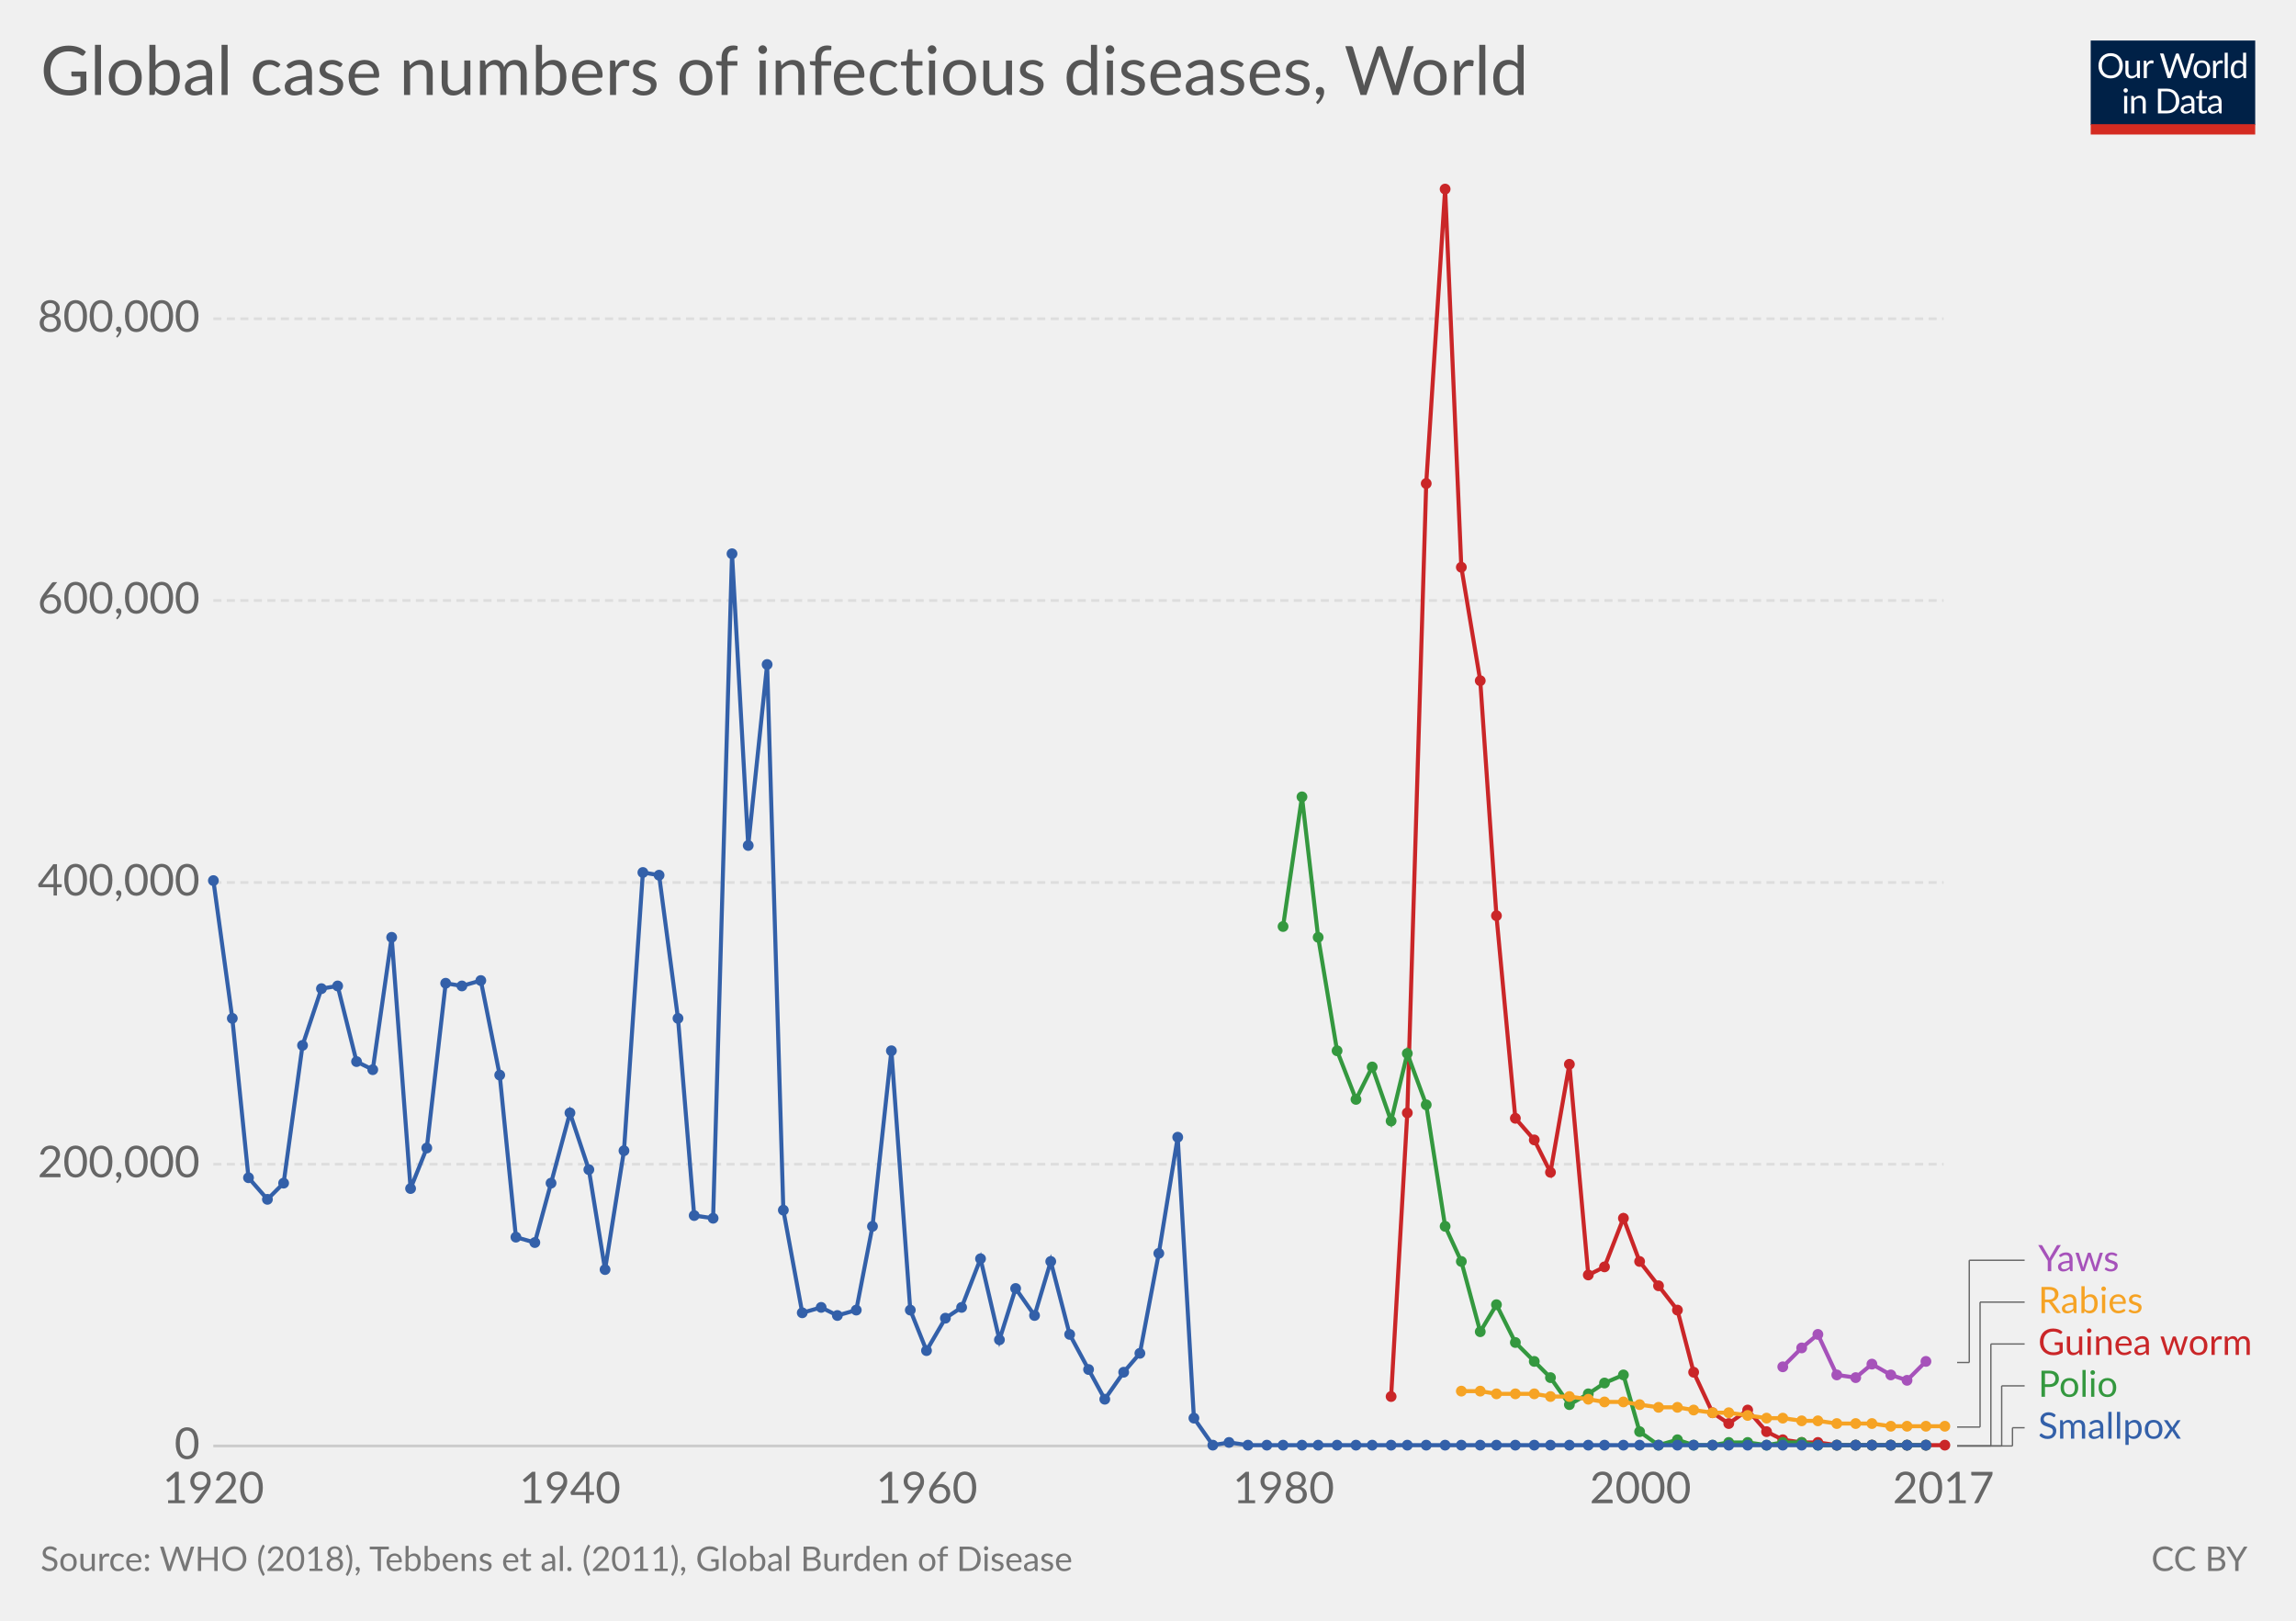
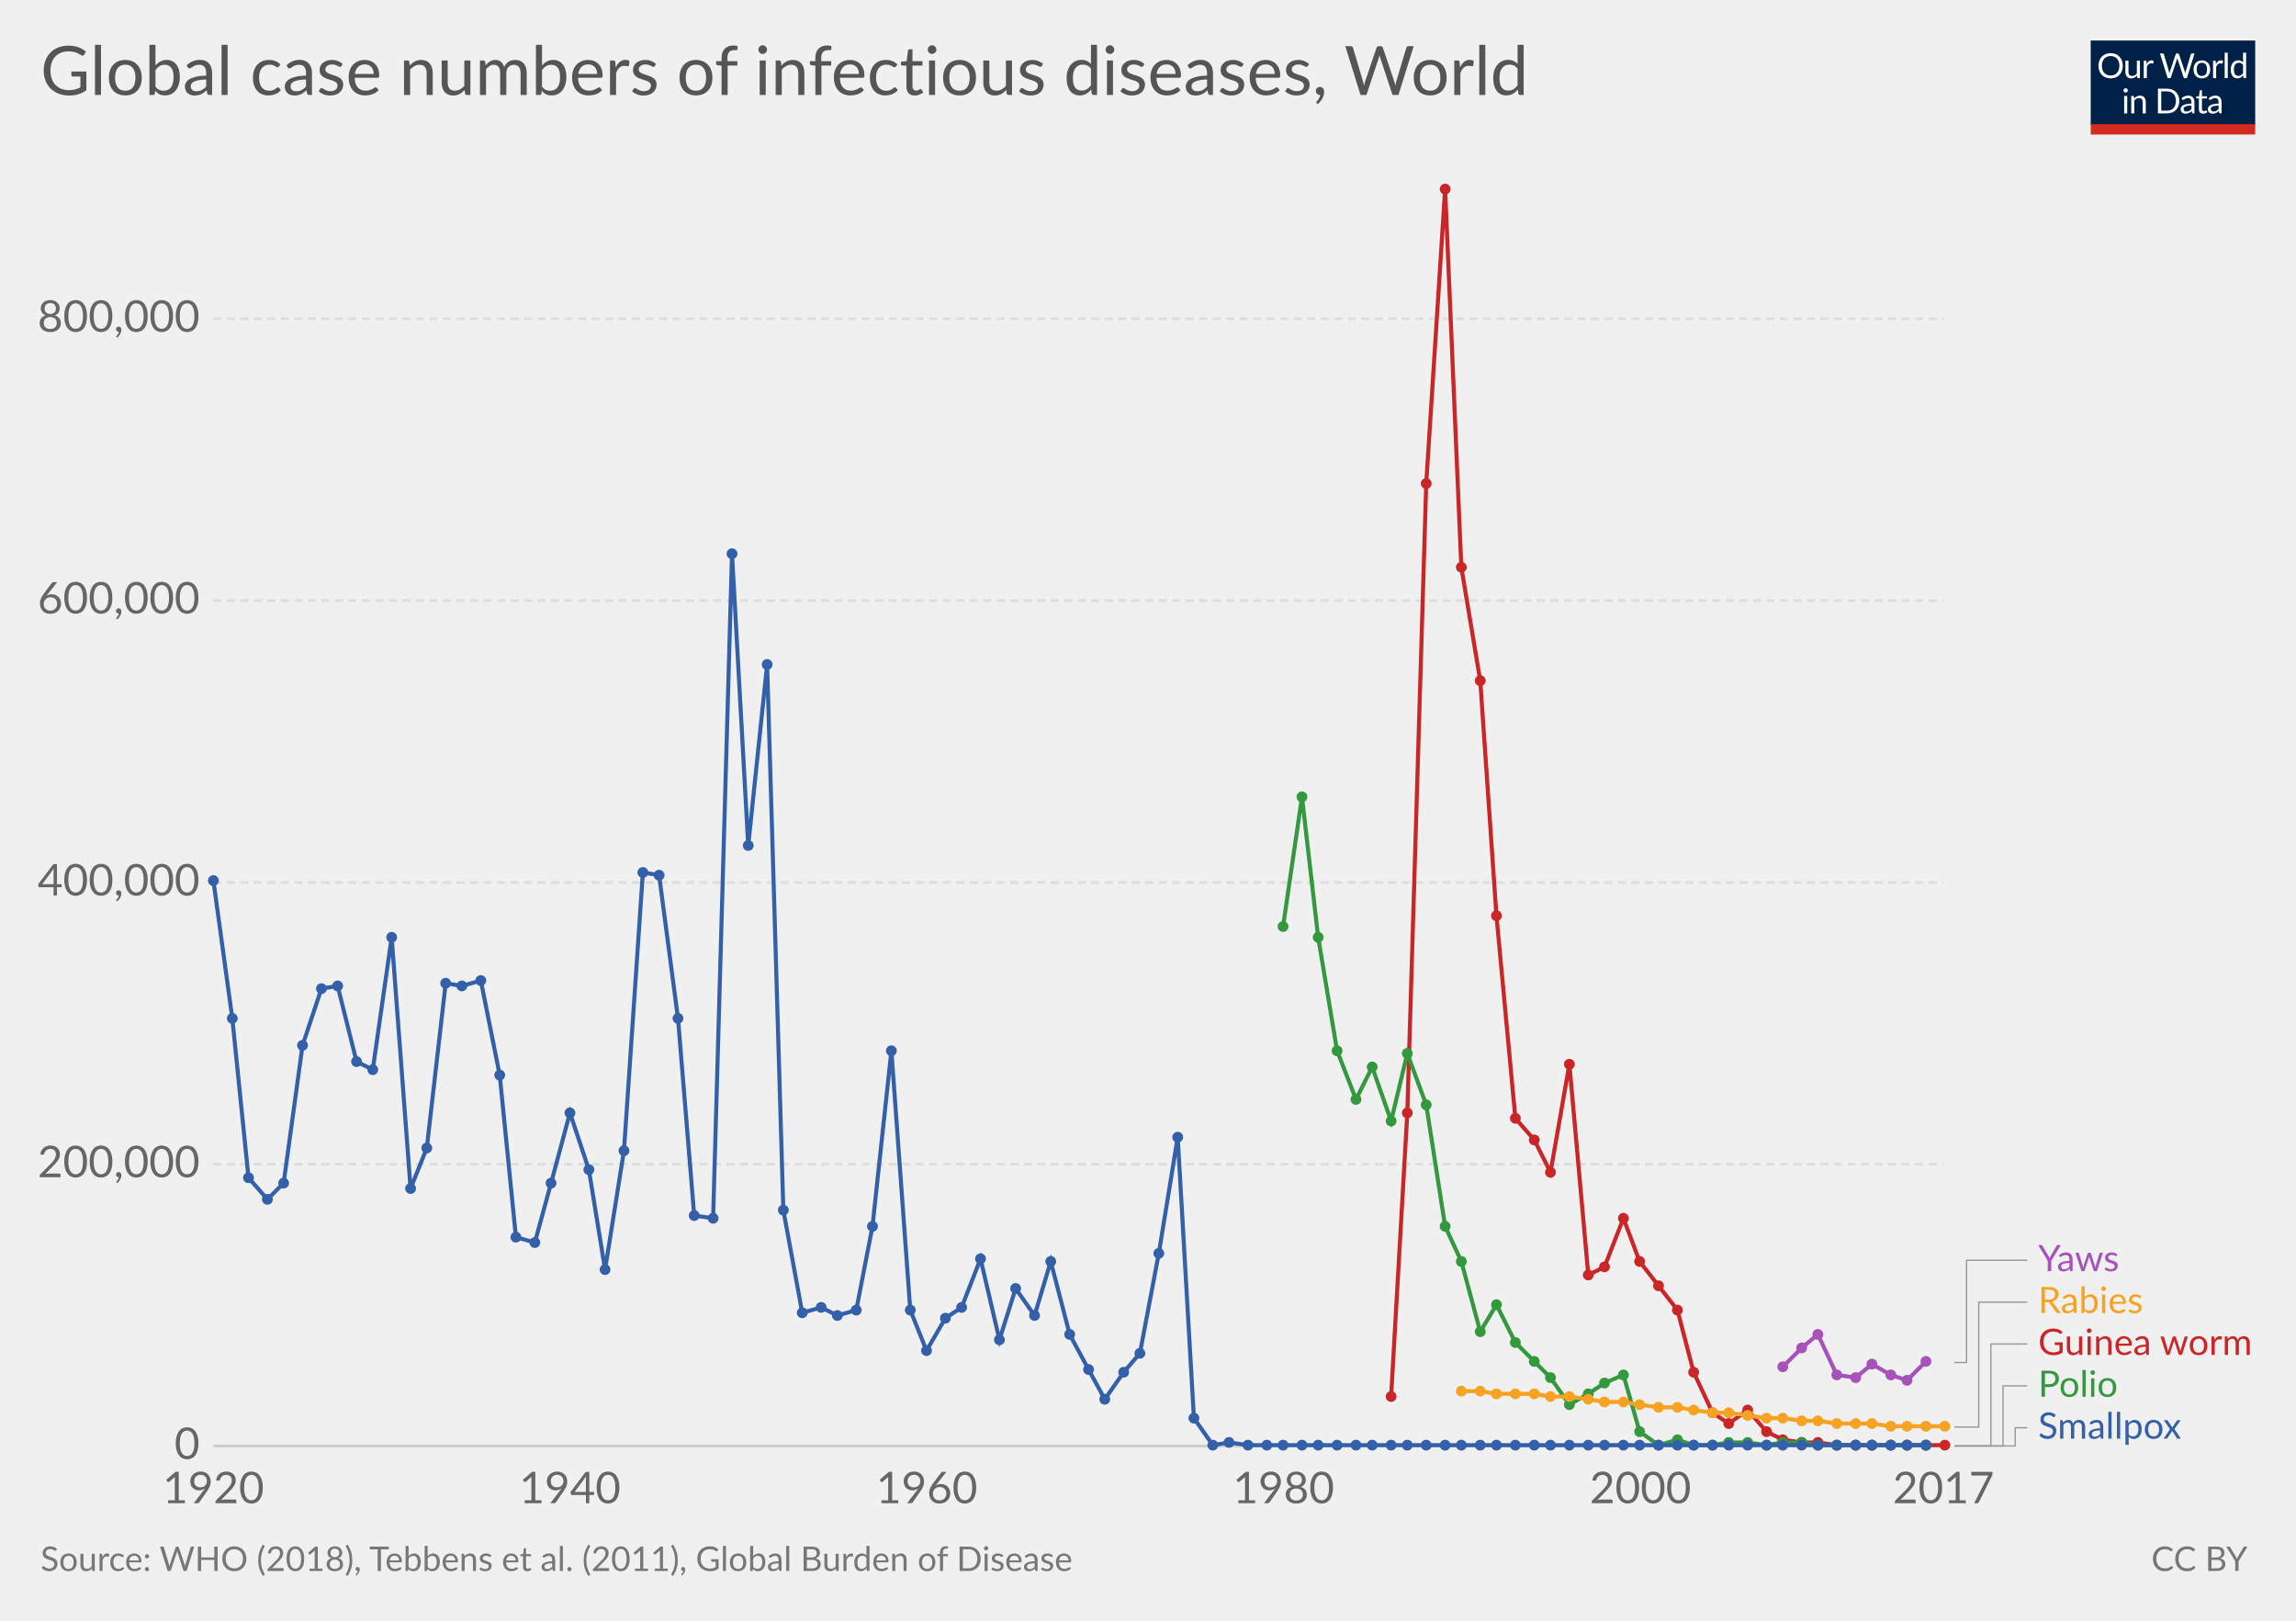
<svg xmlns="http://www.w3.org/2000/svg" version="1.1" style="font-family:Lato, 'Helvetica Neue', Helvetica, Arial, sans-serif;font-size:18px;background-color:white;text-rendering:optimizeLegibility;-webkit-font-smoothing:antialiased" width="850" height="600">
  <g class="HeaderView">
    <g transform="translate(774, 15) scale(0.29)">
      <svg width="210" height="120" viewBox="0 0 210 120" fill="none">
        <g clip-path="url(#clip0)">
          <path d="M0 0H210V107.89H0V0Z" fill="#002147" />
          <path d="M40.979 32.248C40.979 34.609 40.605 36.78 39.857 38.76C39.109 40.725 38.053 42.419 36.689 43.842C35.325 45.265 33.682 46.372 31.761 47.164C29.854 47.941 27.742 48.33 25.425 48.33C23.107 48.33 20.995 47.941 19.089 47.164C17.182 46.372 15.547 45.265 14.183 43.842C12.819 42.419 11.763 40.725 11.015 38.76C10.267 36.78 9.893 34.609 9.893 32.248C9.893 29.887 10.267 27.723 11.015 25.758C11.763 23.778 12.819 22.077 14.183 20.654C15.547 19.217 17.182 18.102 19.089 17.31C20.995 16.518 23.107 16.122 25.425 16.122C27.742 16.122 29.854 16.518 31.761 17.31C33.682 18.102 35.325 19.217 36.689 20.654C38.053 22.077 39.109 23.778 39.857 25.758C40.605 27.723 40.979 29.887 40.979 32.248ZM36.601 32.248C36.601 30.312 36.337 28.574 35.809 27.034C35.281 25.494 34.533 24.196 33.565 23.14C32.597 22.069 31.423 21.248 30.045 20.676C28.666 20.104 27.126 19.818 25.425 19.818C23.738 19.818 22.205 20.104 20.827 20.676C19.448 21.248 18.267 22.069 17.285 23.14C16.317 24.196 15.569 25.494 15.041 27.034C14.513 28.574 14.249 30.312 14.249 32.248C14.249 34.184 14.513 35.922 15.041 37.462C15.569 38.987 16.317 40.285 17.285 41.356C18.267 42.412 19.448 43.226 20.827 43.798C22.205 44.355 23.738 44.634 25.425 44.634C27.126 44.634 28.666 44.355 30.045 43.798C31.423 43.226 32.597 42.412 33.565 41.356C34.533 40.285 35.281 38.987 35.809 37.462C36.337 35.922 36.601 34.184 36.601 32.248ZM62.823 25.714V48H60.491C59.934 48 59.582 47.729 59.435 47.186L59.127 44.788C58.159 45.859 57.074 46.724 55.871 47.384C54.669 48.029 53.29 48.352 51.735 48.352C50.518 48.352 49.44 48.154 48.501 47.758C47.577 47.347 46.8 46.775 46.169 46.042C45.539 45.309 45.062 44.421 44.739 43.38C44.431 42.339 44.277 41.187 44.277 39.926V25.714H48.193V39.926C48.193 41.613 48.575 42.918 49.337 43.842C50.115 44.766 51.295 45.228 52.879 45.228C54.038 45.228 55.116 44.957 56.113 44.414C57.125 43.857 58.057 43.094 58.907 42.126V25.714H62.823ZM71.43 30.18C72.135 28.655 73 27.467 74.027 26.616C75.053 25.751 76.307 25.318 77.789 25.318C78.258 25.318 78.705 25.369 79.131 25.472C79.571 25.575 79.959 25.736 80.297 25.956L80.011 28.882C79.923 29.249 79.703 29.432 79.351 29.432C79.145 29.432 78.845 29.388 78.449 29.3C78.053 29.212 77.605 29.168 77.107 29.168C76.403 29.168 75.772 29.271 75.215 29.476C74.672 29.681 74.181 29.989 73.741 30.4C73.315 30.796 72.927 31.295 72.575 31.896C72.237 32.483 71.929 33.157 71.651 33.92V48H67.713V25.714H69.957C70.382 25.714 70.675 25.795 70.837 25.956C70.998 26.117 71.108 26.396 71.167 26.792L71.43 30.18ZM132.589 16.474L122.755 48H118.927L110.941 23.954C110.867 23.719 110.794 23.47 110.721 23.206C110.662 22.942 110.596 22.663 110.523 22.37C110.449 22.663 110.376 22.942 110.303 23.206C110.23 23.47 110.156 23.719 110.083 23.954L102.053 48H98.225L88.391 16.474H91.933C92.314 16.474 92.629 16.569 92.879 16.76C93.143 16.951 93.311 17.193 93.385 17.486L99.897 39.398C99.999 39.794 100.095 40.219 100.183 40.674C100.285 41.129 100.381 41.613 100.469 42.126C100.571 41.613 100.674 41.129 100.777 40.674C100.894 40.205 101.019 39.779 101.151 39.398L108.565 17.486C108.653 17.237 108.821 17.009 109.071 16.804C109.335 16.584 109.65 16.474 110.017 16.474H111.249C111.63 16.474 111.938 16.569 112.173 16.76C112.407 16.951 112.583 17.193 112.701 17.486L120.093 39.398C120.225 39.779 120.342 40.19 120.445 40.63C120.562 41.07 120.672 41.532 120.775 42.016C120.848 41.532 120.929 41.07 121.017 40.63C121.105 40.19 121.2 39.779 121.303 39.398L127.837 17.486C127.91 17.222 128.072 16.987 128.321 16.782C128.585 16.577 128.9 16.474 129.267 16.474H132.589ZM141.94 25.362C143.568 25.362 145.034 25.633 146.34 26.176C147.645 26.719 148.76 27.489 149.684 28.486C150.608 29.483 151.312 30.693 151.796 32.116C152.294 33.524 152.544 35.101 152.544 36.846C152.544 38.606 152.294 40.19 151.796 41.598C151.312 43.006 150.608 44.209 149.684 45.206C148.76 46.203 147.645 46.973 146.34 47.516C145.034 48.044 143.568 48.308 141.94 48.308C140.297 48.308 138.816 48.044 137.496 47.516C136.19 46.973 135.076 46.203 134.152 45.206C133.228 44.209 132.516 43.006 132.018 41.598C131.534 40.19 131.292 38.606 131.292 36.846C131.292 35.101 131.534 33.524 132.018 32.116C132.516 30.693 133.228 29.483 134.152 28.486C135.076 27.489 136.19 26.719 137.496 26.176C138.816 25.633 140.297 25.362 141.94 25.362ZM141.94 45.25C144.14 45.25 145.782 44.517 146.868 43.05C147.953 41.569 148.496 39.508 148.496 36.868C148.496 34.213 147.953 32.145 146.868 30.664C145.782 29.183 144.14 28.442 141.94 28.442C140.825 28.442 139.85 28.633 139.014 29.014C138.192 29.395 137.503 29.945 136.946 30.664C136.403 31.383 135.992 32.27 135.714 33.326C135.45 34.367 135.318 35.548 135.318 36.868C135.318 39.508 135.86 41.569 136.946 43.05C138.046 44.517 139.71 45.25 141.94 45.25ZM159.908 30.18C160.612 28.655 161.478 27.467 162.504 26.616C163.531 25.751 164.785 25.318 166.266 25.318C166.736 25.318 167.183 25.369 167.608 25.472C168.048 25.575 168.437 25.736 168.774 25.956L168.488 28.882C168.4 29.249 168.18 29.432 167.828 29.432C167.623 29.432 167.322 29.388 166.926 29.3C166.53 29.212 166.083 29.168 165.584 29.168C164.88 29.168 164.25 29.271 163.692 29.476C163.15 29.681 162.658 29.989 162.218 30.4C161.793 30.796 161.404 31.295 161.052 31.896C160.715 32.483 160.407 33.157 160.128 33.92V48H156.19V25.714H158.434C158.86 25.714 159.153 25.795 159.314 25.956C159.476 26.117 159.586 26.396 159.644 26.792L159.908 30.18ZM174.946 15.594V48H171.03V15.594H174.946ZM194.496 31.016C193.763 30.033 192.971 29.351 192.12 28.97C191.269 28.574 190.316 28.376 189.26 28.376C187.192 28.376 185.601 29.117 184.486 30.598C183.371 32.079 182.814 34.191 182.814 36.934C182.814 38.386 182.939 39.633 183.188 40.674C183.437 41.701 183.804 42.551 184.288 43.226C184.772 43.886 185.366 44.37 186.07 44.678C186.774 44.986 187.573 45.14 188.468 45.14C189.759 45.14 190.881 44.847 191.834 44.26C192.802 43.673 193.689 42.845 194.496 41.774V31.016ZM198.412 15.594V48H196.08C195.523 48 195.171 47.729 195.024 47.186L194.672 44.48C193.719 45.624 192.633 46.548 191.416 47.252C190.199 47.956 188.791 48.308 187.192 48.308C185.916 48.308 184.757 48.066 183.716 47.582C182.675 47.083 181.787 46.357 181.054 45.404C180.321 44.451 179.756 43.263 179.36 41.84C178.964 40.417 178.766 38.782 178.766 36.934C178.766 35.291 178.986 33.766 179.426 32.358C179.866 30.935 180.497 29.703 181.318 28.662C182.139 27.621 183.144 26.807 184.332 26.22C185.535 25.619 186.884 25.318 188.38 25.318C189.744 25.318 190.91 25.553 191.878 26.022C192.861 26.477 193.733 27.115 194.496 27.936V15.594H198.412ZM46.614 70.714V93H42.698V70.714H46.614ZM47.45 63.718C47.45 64.099 47.369 64.459 47.208 64.796C47.061 65.119 46.856 65.412 46.592 65.676C46.343 65.925 46.042 66.123 45.69 66.27C45.352 66.417 44.993 66.49 44.612 66.49C44.23 66.49 43.871 66.417 43.534 66.27C43.211 66.123 42.925 65.925 42.676 65.676C42.426 65.412 42.228 65.119 42.082 64.796C41.935 64.459 41.862 64.099 41.862 63.718C41.862 63.337 41.935 62.977 42.082 62.64C42.228 62.288 42.426 61.987 42.676 61.738C42.925 61.474 43.211 61.269 43.534 61.122C43.871 60.975 44.23 60.902 44.612 60.902C44.993 60.902 45.352 60.975 45.69 61.122C46.042 61.269 46.343 61.474 46.592 61.738C46.856 61.987 47.061 62.288 47.208 62.64C47.369 62.977 47.45 63.337 47.45 63.718ZM55.424 73.948C55.908 73.405 56.422 72.914 56.964 72.474C57.507 72.034 58.079 71.66 58.68 71.352C59.296 71.029 59.941 70.787 60.616 70.626C61.306 70.45 62.046 70.362 62.838 70.362C64.055 70.362 65.126 70.567 66.05 70.978C66.989 71.374 67.766 71.946 68.382 72.694C69.013 73.427 69.49 74.315 69.812 75.356C70.135 76.397 70.296 77.549 70.296 78.81V93H66.358V78.81C66.358 77.123 65.969 75.818 65.192 74.894C64.43 73.955 63.264 73.486 61.694 73.486C60.535 73.486 59.45 73.765 58.438 74.322C57.441 74.879 56.517 75.635 55.666 76.588V93H51.728V70.714H54.082C54.639 70.714 54.984 70.985 55.116 71.528L55.424 73.948ZM113.129 77.248C113.129 79.609 112.755 81.758 112.007 83.694C111.259 85.63 110.203 87.287 108.839 88.666C107.475 90.045 105.832 91.115 103.911 91.878C102.004 92.626 99.892 93 97.575 93H85.805V61.474H97.575C99.892 61.474 102.004 61.855 103.911 62.618C105.832 63.366 107.475 64.437 108.839 65.83C110.203 67.209 111.259 68.866 112.007 70.802C112.755 72.738 113.129 74.887 113.129 77.248ZM108.751 77.248C108.751 75.312 108.487 73.581 107.959 72.056C107.431 70.531 106.683 69.24 105.715 68.184C104.747 67.128 103.574 66.321 102.195 65.764C100.816 65.207 99.276 64.928 97.575 64.928H90.073V89.546H97.575C99.276 89.546 100.816 89.267 102.195 88.71C103.574 88.153 104.747 87.353 105.715 86.312C106.683 85.256 107.431 83.965 107.959 82.44C108.487 80.915 108.751 79.184 108.751 77.248ZM128.553 82.968C126.749 83.027 125.209 83.173 123.933 83.408C122.672 83.628 121.638 83.921 120.831 84.288C120.039 84.655 119.46 85.087 119.093 85.586C118.741 86.085 118.565 86.642 118.565 87.258C118.565 87.845 118.661 88.351 118.851 88.776C119.042 89.201 119.299 89.553 119.621 89.832C119.959 90.096 120.347 90.294 120.787 90.426C121.242 90.543 121.726 90.602 122.239 90.602C122.929 90.602 123.559 90.536 124.131 90.404C124.703 90.257 125.239 90.052 125.737 89.788C126.251 89.524 126.735 89.209 127.189 88.842C127.659 88.475 128.113 88.057 128.553 87.588V82.968ZM115.903 73.86C117.135 72.672 118.463 71.785 119.885 71.198C121.308 70.611 122.885 70.318 124.615 70.318C125.862 70.318 126.969 70.523 127.937 70.934C128.905 71.345 129.719 71.917 130.379 72.65C131.039 73.383 131.538 74.271 131.875 75.312C132.213 76.353 132.381 77.497 132.381 78.744V93H130.643C130.262 93 129.969 92.941 129.763 92.824C129.558 92.692 129.397 92.443 129.279 92.076L128.839 89.964C128.253 90.507 127.681 90.991 127.123 91.416C126.566 91.827 125.979 92.179 125.363 92.472C124.747 92.751 124.087 92.963 123.383 93.11C122.694 93.271 121.924 93.352 121.073 93.352C120.208 93.352 119.394 93.235 118.631 93C117.869 92.751 117.201 92.384 116.629 91.9C116.072 91.416 115.625 90.807 115.287 90.074C114.965 89.326 114.803 88.446 114.803 87.434C114.803 86.554 115.045 85.711 115.529 84.904C116.013 84.083 116.798 83.357 117.883 82.726C118.969 82.095 120.384 81.582 122.129 81.186C123.875 80.775 126.016 80.541 128.553 80.482V78.744C128.553 77.013 128.179 75.708 127.431 74.828C126.683 73.933 125.591 73.486 124.153 73.486C123.185 73.486 122.371 73.611 121.711 73.86C121.066 74.095 120.501 74.366 120.017 74.674C119.548 74.967 119.137 75.239 118.785 75.488C118.448 75.723 118.111 75.84 117.773 75.84C117.509 75.84 117.282 75.774 117.091 75.642C116.901 75.495 116.739 75.319 116.607 75.114L115.903 73.86ZM143.568 93.352C141.808 93.352 140.451 92.861 139.498 91.878C138.559 90.895 138.09 89.48 138.09 87.632V73.992H135.406C135.171 73.992 134.973 73.926 134.812 73.794C134.65 73.647 134.57 73.427 134.57 73.134V71.572L138.222 71.11L139.124 64.224C139.168 64.004 139.263 63.828 139.41 63.696C139.571 63.549 139.776 63.476 140.026 63.476H142.006V71.154H148.452V73.992H142.006V87.368C142.006 88.307 142.233 89.003 142.688 89.458C143.142 89.913 143.729 90.14 144.448 90.14C144.858 90.14 145.21 90.089 145.504 89.986C145.812 89.869 146.076 89.744 146.296 89.612C146.516 89.48 146.699 89.363 146.846 89.26C147.007 89.143 147.146 89.084 147.264 89.084C147.469 89.084 147.652 89.209 147.814 89.458L148.958 91.328C148.283 91.959 147.469 92.457 146.516 92.824C145.562 93.176 144.58 93.352 143.568 93.352ZM163.253 82.968C161.449 83.027 159.909 83.173 158.633 83.408C157.372 83.628 156.338 83.921 155.531 84.288C154.739 84.655 154.16 85.087 153.793 85.586C153.441 86.085 153.265 86.642 153.265 87.258C153.265 87.845 153.36 88.351 153.551 88.776C153.742 89.201 153.998 89.553 154.321 89.832C154.658 90.096 155.047 90.294 155.487 90.426C155.942 90.543 156.426 90.602 156.939 90.602C157.628 90.602 158.259 90.536 158.831 90.404C159.403 90.257 159.938 90.052 160.437 89.788C160.95 89.524 161.434 89.209 161.889 88.842C162.358 88.475 162.813 88.057 163.253 87.588V82.968ZM150.603 73.86C151.835 72.672 153.162 71.785 154.585 71.198C156.008 70.611 157.584 70.318 159.315 70.318C160.562 70.318 161.669 70.523 162.637 70.934C163.605 71.345 164.419 71.917 165.079 72.65C165.739 73.383 166.238 74.271 166.575 75.312C166.912 76.353 167.081 77.497 167.081 78.744V93H165.343C164.962 93 164.668 92.941 164.463 92.824C164.258 92.692 164.096 92.443 163.979 92.076L163.539 89.964C162.952 90.507 162.38 90.991 161.823 91.416C161.266 91.827 160.679 92.179 160.063 92.472C159.447 92.751 158.787 92.963 158.083 93.11C157.394 93.271 156.624 93.352 155.773 93.352C154.908 93.352 154.094 93.235 153.331 93C152.568 92.751 151.901 92.384 151.329 91.9C150.772 91.416 150.324 90.807 149.987 90.074C149.664 89.326 149.503 88.446 149.503 87.434C149.503 86.554 149.745 85.711 150.229 84.904C150.713 84.083 151.498 83.357 152.583 82.726C153.668 82.095 155.084 81.582 156.829 81.186C158.574 80.775 160.716 80.541 163.253 80.482V78.744C163.253 77.013 162.879 75.708 162.131 74.828C161.383 73.933 160.29 73.486 158.853 73.486C157.885 73.486 157.071 73.611 156.411 73.86C155.766 74.095 155.201 74.366 154.717 74.674C154.248 74.967 153.837 75.239 153.485 75.488C153.148 75.723 152.81 75.84 152.473 75.84C152.209 75.84 151.982 75.774 151.791 75.642C151.6 75.495 151.439 75.319 151.307 75.114L150.603 73.86Z" fill="white" />
          <rect y="106.789" width="210" height="13.211" fill="#D42B21" />
        </g>
        <defs>
          <clipPath id="clip0">
            <rect width="210" height="120" fill="white" />
          </clipPath>
        </defs>
      </svg>
    </g>
    <a href="https://ourworldindata.org/grapher/global-case-numbers-of-infectious-diseases" target="_blank">
      <text font-size="25.20" x="15.0" y="35.2" fill="#555">
        <tspan x="15" y="35.16">Global case numbers of infectious diseases, World</tspan>
      </text>
    </a>
  </g>
  <g class="LineChart">
    <defs>
-       <clipPath id="boundsClip-408">
+       <clipPath id="boundsClip-7">
        <rect x="68.968" y="0" width="830" height="973" />
      </clipPath>
    </defs>
    <g class="AxisBoxView">
      <g class="HorizontalAxis">
        <text x="79" y="556.5" fill="#666" text-anchor="middle" font-size="16.2">1920</text>
        <text x="211" y="556.5" fill="#666" text-anchor="middle" font-size="16.2">1940</text>
        <text x="343.1" y="556.5" fill="#666" text-anchor="middle" font-size="16.2">1960</text>
        <text x="475.2" y="556.5" fill="#666" text-anchor="middle" font-size="16.2">1980</text>
        <text x="607.3" y="556.5" fill="#666" text-anchor="middle" font-size="16.2">2000</text>
        <text x="719.5" y="556.5" fill="#666" text-anchor="middle" font-size="16.2">2017</text>
      </g>
      <g class="VerticalAxis">
        <text x="73.97" y="535.3" fill="#666" dominant-baseline="middle" text-anchor="end" font-size="16.2">0</text>
        <text x="73.97" y="431" fill="#666" dominant-baseline="middle" text-anchor="end" font-size="16.2">200,000</text>
        <text x="73.97" y="326.7" fill="#666" dominant-baseline="middle" text-anchor="end" font-size="16.2">400,000</text>
        <text x="73.97" y="222.3" fill="#666" dominant-baseline="middle" text-anchor="end" font-size="16.2">600,000</text>
        <text x="73.97" y="118" fill="#666" dominant-baseline="middle" text-anchor="end" font-size="16.2">800,000</text>
      </g>
      <g class="AxisGridLines">
        <line x1="78.97" y1="535.3" x2="719.54" y2="535.3" stroke="#ccc" />
        <line x1="78.97" y1="431" x2="719.54" y2="431" stroke="#ddd" stroke-dasharray="3,2" />
        <line x1="78.97" y1="326.7" x2="719.54" y2="326.7" stroke="#ddd" stroke-dasharray="3,2" />
        <line x1="78.97" y1="222.3" x2="719.54" y2="222.3" stroke="#ddd" stroke-dasharray="3,2" />
        <line x1="78.97" y1="118" x2="719.54" y2="118" stroke="#ddd" stroke-dasharray="3,2" />
      </g>
    </g>
-     <g clip-path="url(#boundsClip-408)">
-       <g class="HeightedLegend">
-         <g class="legendMark">
-           <g class="indicator">
-             <line x1="724.54" y1="535.3" x2="745.04" y2="535.3" stroke="#666" stroke-width="0.5" />
-             <line x1="745.04" y1="535.3" x2="745.04" y2="528.55" stroke="#666" stroke-width="0.5" />
-             <line x1="745.04" y1="528.55" x2="749.54" y2="528.55" stroke="#666" stroke-width="0.5" />
+     <g clip-path="url(#boundsClip-7)">
+       <g class="HeightedLegend" style="cursor:default">
+         <g class="legendMark">
+           <g class="indicator">
+             <path d="M723.54,504.4 H728.04 V466.55 H750.54" stroke="#999" stroke-width="0.5" fill="none" />
+           </g>
+           <rect x="719.54" y="459.8" width="68.075" height="13.5" fill="#fff" opacity="0" />
+           <text font-size="13.50" x="754.5" y="470.6" fill="#a652ba">
+             <tspan x="754.54" y="470.6">Yaws</tspan>
+           </text>
+         </g>
+         <g class="legendMark">
+           <g class="indicator">
+             <path d="M723.54,528.3 H732.54 V482.05 H750.54" stroke="#999" stroke-width="0.5" fill="none" />
+           </g>
+           <rect x="719.54" y="475.3" width="77.12" height="13.5" fill="#fff" opacity="0" />
+           <text font-size="13.50" x="754.5" y="486.1" fill="#f6a324">
+             <tspan x="754.54" y="486.1">Rabies</tspan>
+           </text>
+         </g>
+         <g class="legendMark">
+           <g class="indicator">
+             <path d="M723.54,535.3 H737.04 V497.55 H750.54" stroke="#999" stroke-width="0.5" fill="none" />
+           </g>
+           <rect x="719.54" y="490.8" width="115.46" height="13.5" fill="#fff" opacity="0" />
+           <text font-size="13.50" x="754.5" y="501.6" fill="#ca2628">
+             <tspan x="754.54" y="501.6">Guinea worm</tspan>
+           </text>
+         </g>
+         <g class="legendMark">
+           <g class="indicator">
+             <path d="M723.54,535.3 H741.54 V513.05 H750.54" stroke="#999" stroke-width="0.5" fill="none" />
+           </g>
+           <rect x="719.54" y="506.3" width="65.105" height="13.5" fill="#fff" opacity="0" />
+           <text font-size="13.50" x="754.5" y="517.1" fill="#34983f">
+             <tspan x="754.54" y="517.1">Polio</tspan>
+           </text>
+         </g>
+         <g class="legendMark">
+           <g class="indicator">
+             <path d="M723.54,535.3 H746.04 V528.55 H750.54" stroke="#999" stroke-width="0.5" fill="none" />
          </g>
          <rect x="719.54" y="521.8" width="90.62" height="13.5" fill="#fff" opacity="0" />
          <text font-size="13.50" x="754.5" y="532.6" fill="#3360a9">
            <tspan x="754.54" y="532.6">Smallpox</tspan>
-           </text>
-         </g>
-         <g class="legendMark">
-           <g class="indicator">
-             <line x1="724.54" y1="535.3" x2="741.04" y2="535.3" stroke="#666" stroke-width="0.5" />
-             <line x1="741.04" y1="535.3" x2="741.04" y2="513.05" stroke="#666" stroke-width="0.5" />
-             <line x1="741.04" y1="513.05" x2="749.54" y2="513.05" stroke="#666" stroke-width="0.5" />
-           </g>
-           <rect x="719.54" y="506.3" width="65.105" height="13.5" fill="#fff" opacity="0" />
-           <text font-size="13.50" x="754.5" y="517.1" fill="#34983f">
-             <tspan x="754.54" y="517.1">Polio</tspan>
-           </text>
-         </g>
-         <g class="legendMark">
-           <g class="indicator">
-             <line x1="724.54" y1="535.3" x2="737.04" y2="535.3" stroke="#666" stroke-width="0.5" />
-             <line x1="737.04" y1="535.3" x2="737.04" y2="497.55" stroke="#666" stroke-width="0.5" />
-             <line x1="737.04" y1="497.55" x2="749.54" y2="497.55" stroke="#666" stroke-width="0.5" />
-           </g>
-           <rect x="719.54" y="490.8" width="115.46" height="13.5" fill="#fff" opacity="0" />
-           <text font-size="13.50" x="754.5" y="501.6" fill="#ca2628">
-             <tspan x="754.54" y="501.6">Guinea worm</tspan>
-           </text>
-         </g>
-         <g class="legendMark">
-           <g class="indicator">
-             <line x1="724.54" y1="528.3" x2="733.04" y2="528.3" stroke="#666" stroke-width="0.5" />
-             <line x1="733.04" y1="528.3" x2="733.04" y2="482.05" stroke="#666" stroke-width="0.5" />
-             <line x1="733.04" y1="482.05" x2="749.54" y2="482.05" stroke="#666" stroke-width="0.5" />
-           </g>
-           <rect x="719.54" y="475.3" width="77.12" height="13.5" fill="#fff" opacity="0" />
-           <text font-size="13.50" x="754.5" y="486.1" fill="#f6a324">
-             <tspan x="754.54" y="486.1">Rabies</tspan>
-           </text>
-         </g>
-         <g class="legendMark">
-           <g class="indicator">
-             <line x1="724.54" y1="504.4" x2="729.04" y2="504.4" stroke="#666" stroke-width="0.5" />
-             <line x1="729.04" y1="504.4" x2="729.04" y2="466.55" stroke="#666" stroke-width="0.5" />
-             <line x1="729.04" y1="466.55" x2="749.54" y2="466.55" stroke="#666" stroke-width="0.5" />
-           </g>
-           <rect x="719.54" y="459.8" width="68.075" height="13.5" fill="#fff" opacity="0" />
-           <text font-size="13.50" x="754.5" y="470.6" fill="#a652ba">
-             <tspan x="754.54" y="470.6">Yaws</tspan>
          </text>
        </g>
      </g>
      <g class="Lines">
        <rect x="79" y="70" width="641" height="465" fill="rgba(255,255,255,0)" opacity="0" />
        <g class="key-World_0">
          <path stroke="#ca2628" stroke-linecap="round" d="M515 517L521 412L528 179L535 70L541 210L548 252L554 339L561 414L568 422L574 434L581 394L588 472L594 469L601 451L607 467L614 476L621 485L627 508L634 523L640 527L647 522L654 530L660 533L667 534L673 534L680 535L687 535L693 535L700 535L706 535L713 535L720 535" fill="none" stroke-width="1.5" />
          <g fill="#ca2628">
            <circle cx="515" cy="517" r="2" />
            <circle cx="521" cy="412" r="2" />
            <circle cx="528" cy="179" r="2" />
            <circle cx="535" cy="70" r="2" />
            <circle cx="541" cy="210" r="2" />
            <circle cx="548" cy="252" r="2" />
            <circle cx="554" cy="339" r="2" />
            <circle cx="561" cy="414" r="2" />
            <circle cx="568" cy="422" r="2" />
            <circle cx="574" cy="434" r="2" />
            <circle cx="581" cy="394" r="2" />
            <circle cx="588" cy="472" r="2" />
            <circle cx="594" cy="469" r="2" />
            <circle cx="601" cy="451" r="2" />
            <circle cx="607" cy="467" r="2" />
            <circle cx="614" cy="476" r="2" />
            <circle cx="621" cy="485" r="2" />
            <circle cx="627" cy="508" r="2" />
            <circle cx="634" cy="523" r="2" />
            <circle cx="640" cy="527" r="2" />
            <circle cx="647" cy="522" r="2" />
            <circle cx="654" cy="530" r="2" />
            <circle cx="660" cy="533" r="2" />
            <circle cx="667" cy="534" r="2" />
            <circle cx="673" cy="534" r="2" />
            <circle cx="680" cy="535" r="2" />
            <circle cx="687" cy="535" r="2" />
            <circle cx="693" cy="535" r="2" />
            <circle cx="700" cy="535" r="2" />
            <circle cx="706" cy="535" r="2" />
            <circle cx="713" cy="535" r="2" />
            <circle cx="720" cy="535" r="2" />
          </g>
        </g>
        <g class="key-World_1">
          <path stroke="#34983f" stroke-linecap="round" d="M475 343L482 295L488 347L495 389L502 407L508 395L515 415L521 390L528 409L535 454L541 467L548 493L554 483L561 497L568 504L574 510L581 520L588 516L594 512L601 509L607 530L614 535L621 533L627 535L634 535L640 534L647 534L654 535L660 534L667 534L673 535L680 535L687 535L693 535L700 535L706 535L713 535" fill="none" stroke-width="1.5" />
          <g fill="#34983f">
            <circle cx="475" cy="343" r="2" />
            <circle cx="482" cy="295" r="2" />
            <circle cx="488" cy="347" r="2" />
            <circle cx="495" cy="389" r="2" />
            <circle cx="502" cy="407" r="2" />
            <circle cx="508" cy="395" r="2" />
            <circle cx="515" cy="415" r="2" />
            <circle cx="521" cy="390" r="2" />
            <circle cx="528" cy="409" r="2" />
            <circle cx="535" cy="454" r="2" />
            <circle cx="541" cy="467" r="2" />
            <circle cx="548" cy="493" r="2" />
            <circle cx="554" cy="483" r="2" />
            <circle cx="561" cy="497" r="2" />
            <circle cx="568" cy="504" r="2" />
            <circle cx="574" cy="510" r="2" />
            <circle cx="581" cy="520" r="2" />
            <circle cx="588" cy="516" r="2" />
            <circle cx="594" cy="512" r="2" />
            <circle cx="601" cy="509" r="2" />
            <circle cx="607" cy="530" r="2" />
            <circle cx="614" cy="535" r="2" />
            <circle cx="621" cy="533" r="2" />
            <circle cx="627" cy="535" r="2" />
            <circle cx="634" cy="535" r="2" />
            <circle cx="640" cy="534" r="2" />
            <circle cx="647" cy="534" r="2" />
            <circle cx="654" cy="535" r="2" />
            <circle cx="660" cy="534" r="2" />
            <circle cx="667" cy="534" r="2" />
            <circle cx="673" cy="535" r="2" />
            <circle cx="680" cy="535" r="2" />
            <circle cx="687" cy="535" r="2" />
            <circle cx="693" cy="535" r="2" />
            <circle cx="700" cy="535" r="2" />
            <circle cx="706" cy="535" r="2" />
            <circle cx="713" cy="535" r="2" />
          </g>
        </g>
        <g class="key-World_2">
          <path stroke="#3360a9" stroke-linecap="round" d="M79 326L86 377L92 436L99 444L105 438L112 387L119 366L125 365L132 393L138 396L145 347L152 440L158 425L165 364L171 365L178 363L185 398L191 458L198 460L204 438L211 412L218 433L224 470L231 426L238 323L244 324L251 377L257 450L264 451L271 205L277 313L284 246L290 448L297 486L304 484L310 487L317 485L323 454L330 389L337 485L343 500L350 488L356 484L363 466L370 496L376 477L383 487L389 467L396 494L403 507L409 518L416 508L422 501L429 464L436 421L442 525L449 535L455 534L462 535L469 535L475 535L482 535L488 535L495 535L502 535L508 535L515 535L521 535L528 535L535 535L541 535L548 535L554 535L561 535L568 535L574 535L581 535L588 535L594 535L601 535L607 535L614 535L621 535L627 535L634 535L640 535L647 535L654 535L660 535L667 535L673 535L680 535L687 535L693 535L700 535L706 535L713 535" fill="none" stroke-width="1.5" />
          <g fill="#3360a9">
            <circle cx="79" cy="326" r="2" />
            <circle cx="86" cy="377" r="2" />
            <circle cx="92" cy="436" r="2" />
            <circle cx="99" cy="444" r="2" />
            <circle cx="105" cy="438" r="2" />
            <circle cx="112" cy="387" r="2" />
            <circle cx="119" cy="366" r="2" />
            <circle cx="125" cy="365" r="2" />
            <circle cx="132" cy="393" r="2" />
            <circle cx="138" cy="396" r="2" />
            <circle cx="145" cy="347" r="2" />
            <circle cx="152" cy="440" r="2" />
            <circle cx="158" cy="425" r="2" />
            <circle cx="165" cy="364" r="2" />
            <circle cx="171" cy="365" r="2" />
            <circle cx="178" cy="363" r="2" />
            <circle cx="185" cy="398" r="2" />
            <circle cx="191" cy="458" r="2" />
            <circle cx="198" cy="460" r="2" />
            <circle cx="204" cy="438" r="2" />
            <circle cx="211" cy="412" r="2" />
            <circle cx="218" cy="433" r="2" />
            <circle cx="224" cy="470" r="2" />
            <circle cx="231" cy="426" r="2" />
            <circle cx="238" cy="323" r="2" />
            <circle cx="244" cy="324" r="2" />
            <circle cx="251" cy="377" r="2" />
            <circle cx="257" cy="450" r="2" />
            <circle cx="264" cy="451" r="2" />
            <circle cx="271" cy="205" r="2" />
            <circle cx="277" cy="313" r="2" />
            <circle cx="284" cy="246" r="2" />
            <circle cx="290" cy="448" r="2" />
            <circle cx="297" cy="486" r="2" />
            <circle cx="304" cy="484" r="2" />
            <circle cx="310" cy="487" r="2" />
            <circle cx="317" cy="485" r="2" />
            <circle cx="323" cy="454" r="2" />
            <circle cx="330" cy="389" r="2" />
            <circle cx="337" cy="485" r="2" />
            <circle cx="343" cy="500" r="2" />
            <circle cx="350" cy="488" r="2" />
            <circle cx="356" cy="484" r="2" />
            <circle cx="363" cy="466" r="2" />
            <circle cx="370" cy="496" r="2" />
            <circle cx="376" cy="477" r="2" />
            <circle cx="383" cy="487" r="2" />
            <circle cx="389" cy="467" r="2" />
            <circle cx="396" cy="494" r="2" />
            <circle cx="403" cy="507" r="2" />
            <circle cx="409" cy="518" r="2" />
            <circle cx="416" cy="508" r="2" />
            <circle cx="422" cy="501" r="2" />
            <circle cx="429" cy="464" r="2" />
            <circle cx="436" cy="421" r="2" />
            <circle cx="442" cy="525" r="2" />
            <circle cx="449" cy="535" r="2" />
            <circle cx="455" cy="534" r="2" />
            <circle cx="462" cy="535" r="2" />
            <circle cx="469" cy="535" r="2" />
            <circle cx="475" cy="535" r="2" />
            <circle cx="482" cy="535" r="2" />
            <circle cx="488" cy="535" r="2" />
            <circle cx="495" cy="535" r="2" />
            <circle cx="502" cy="535" r="2" />
            <circle cx="508" cy="535" r="2" />
            <circle cx="515" cy="535" r="2" />
            <circle cx="521" cy="535" r="2" />
            <circle cx="528" cy="535" r="2" />
            <circle cx="535" cy="535" r="2" />
            <circle cx="541" cy="535" r="2" />
            <circle cx="548" cy="535" r="2" />
            <circle cx="554" cy="535" r="2" />
            <circle cx="561" cy="535" r="2" />
            <circle cx="568" cy="535" r="2" />
            <circle cx="574" cy="535" r="2" />
            <circle cx="581" cy="535" r="2" />
            <circle cx="588" cy="535" r="2" />
            <circle cx="594" cy="535" r="2" />
            <circle cx="601" cy="535" r="2" />
            <circle cx="607" cy="535" r="2" />
            <circle cx="614" cy="535" r="2" />
            <circle cx="621" cy="535" r="2" />
            <circle cx="627" cy="535" r="2" />
            <circle cx="634" cy="535" r="2" />
            <circle cx="640" cy="535" r="2" />
            <circle cx="647" cy="535" r="2" />
            <circle cx="654" cy="535" r="2" />
            <circle cx="660" cy="535" r="2" />
            <circle cx="667" cy="535" r="2" />
            <circle cx="673" cy="535" r="2" />
            <circle cx="680" cy="535" r="2" />
            <circle cx="687" cy="535" r="2" />
            <circle cx="693" cy="535" r="2" />
            <circle cx="700" cy="535" r="2" />
            <circle cx="706" cy="535" r="2" />
            <circle cx="713" cy="535" r="2" />
          </g>
        </g>
        <g class="key-World_3">
          <path stroke="#f6a324" stroke-linecap="round" d="M541 515L548 515L554 516L561 516L568 516L574 517L581 517L588 518L594 519L601 519L607 520L614 521L621 521L627 522L634 523L640 523L647 524L654 525L660 525L667 526L673 526L680 527L687 527L693 527L700 528L706 528L713 528L720 528" fill="none" stroke-width="1.5" />
          <g fill="#f6a324">
            <circle cx="541" cy="515" r="2" />
            <circle cx="548" cy="515" r="2" />
            <circle cx="554" cy="516" r="2" />
            <circle cx="561" cy="516" r="2" />
            <circle cx="568" cy="516" r="2" />
            <circle cx="574" cy="517" r="2" />
            <circle cx="581" cy="517" r="2" />
            <circle cx="588" cy="518" r="2" />
            <circle cx="594" cy="519" r="2" />
            <circle cx="601" cy="519" r="2" />
            <circle cx="607" cy="520" r="2" />
            <circle cx="614" cy="521" r="2" />
            <circle cx="621" cy="521" r="2" />
            <circle cx="627" cy="522" r="2" />
            <circle cx="634" cy="523" r="2" />
            <circle cx="640" cy="523" r="2" />
            <circle cx="647" cy="524" r="2" />
            <circle cx="654" cy="525" r="2" />
            <circle cx="660" cy="525" r="2" />
            <circle cx="667" cy="526" r="2" />
            <circle cx="673" cy="526" r="2" />
            <circle cx="680" cy="527" r="2" />
            <circle cx="687" cy="527" r="2" />
            <circle cx="693" cy="527" r="2" />
            <circle cx="700" cy="528" r="2" />
            <circle cx="706" cy="528" r="2" />
            <circle cx="713" cy="528" r="2" />
            <circle cx="720" cy="528" r="2" />
          </g>
        </g>
        <g class="key-World_4">
          <path stroke="#a652ba" stroke-linecap="round" d="M660 506L667 499L673 494L680 509L687 510L693 505L700 509L706 511L713 504" fill="none" stroke-width="1.5" />
          <g fill="#a652ba">
            <circle cx="660" cy="506" r="2" />
            <circle cx="667" cy="499" r="2" />
            <circle cx="673" cy="494" r="2" />
            <circle cx="680" cy="509" r="2" />
            <circle cx="687" cy="510" r="2" />
            <circle cx="693" cy="505" r="2" />
            <circle cx="700" cy="509" r="2" />
            <circle cx="706" cy="511" r="2" />
            <circle cx="713" cy="504" r="2" />
          </g>
        </g>
      </g>
    </g>
  </g>
  <g class="SourcesFooter" style="fill:#777">
    <g class="clickable" style="fill:#777">
      <text font-size="12.60" x="15.0" y="581.6">
        <tspan x="15" y="581.58">Source: WHO (2018), Tebbens et al. (2011), Global Burden of Disease</tspan>
      </text>
    </g>
    <text font-size="12.60" x="796.4" y="581.6">
      <tspan x="796.444" y="581.58">
        <a style="fill: #777;" class="cclogo" href="http://creativecommons.org/licenses/by/4.0/deed.en_US" target="_blank">CC BY</a>
      </tspan>
    </text>
  </g>
</svg>
